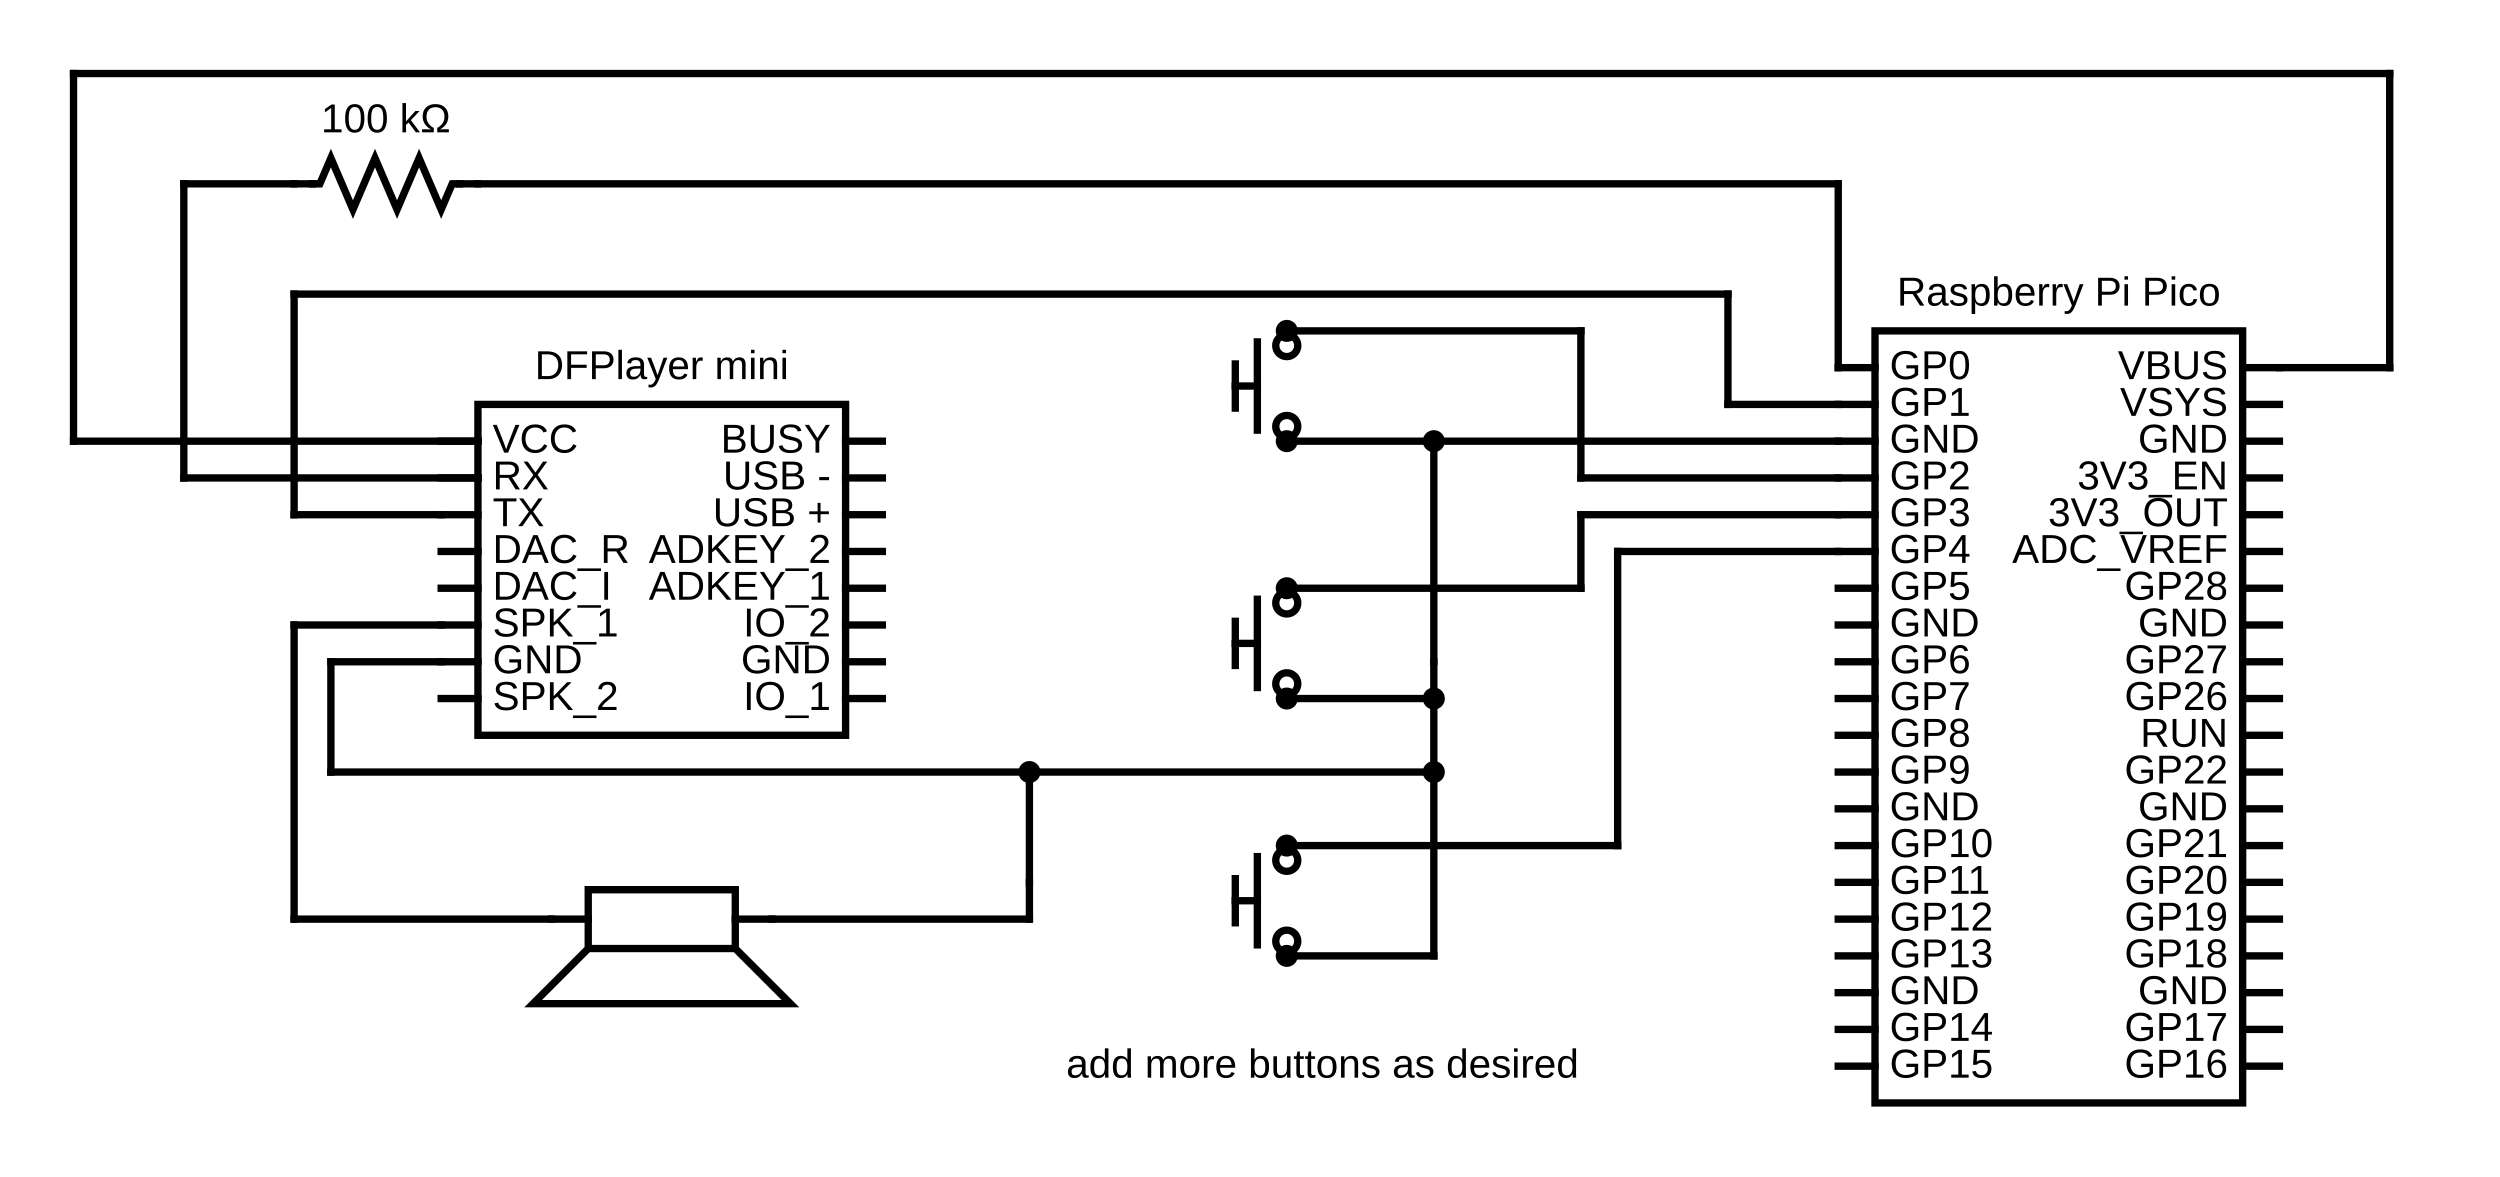
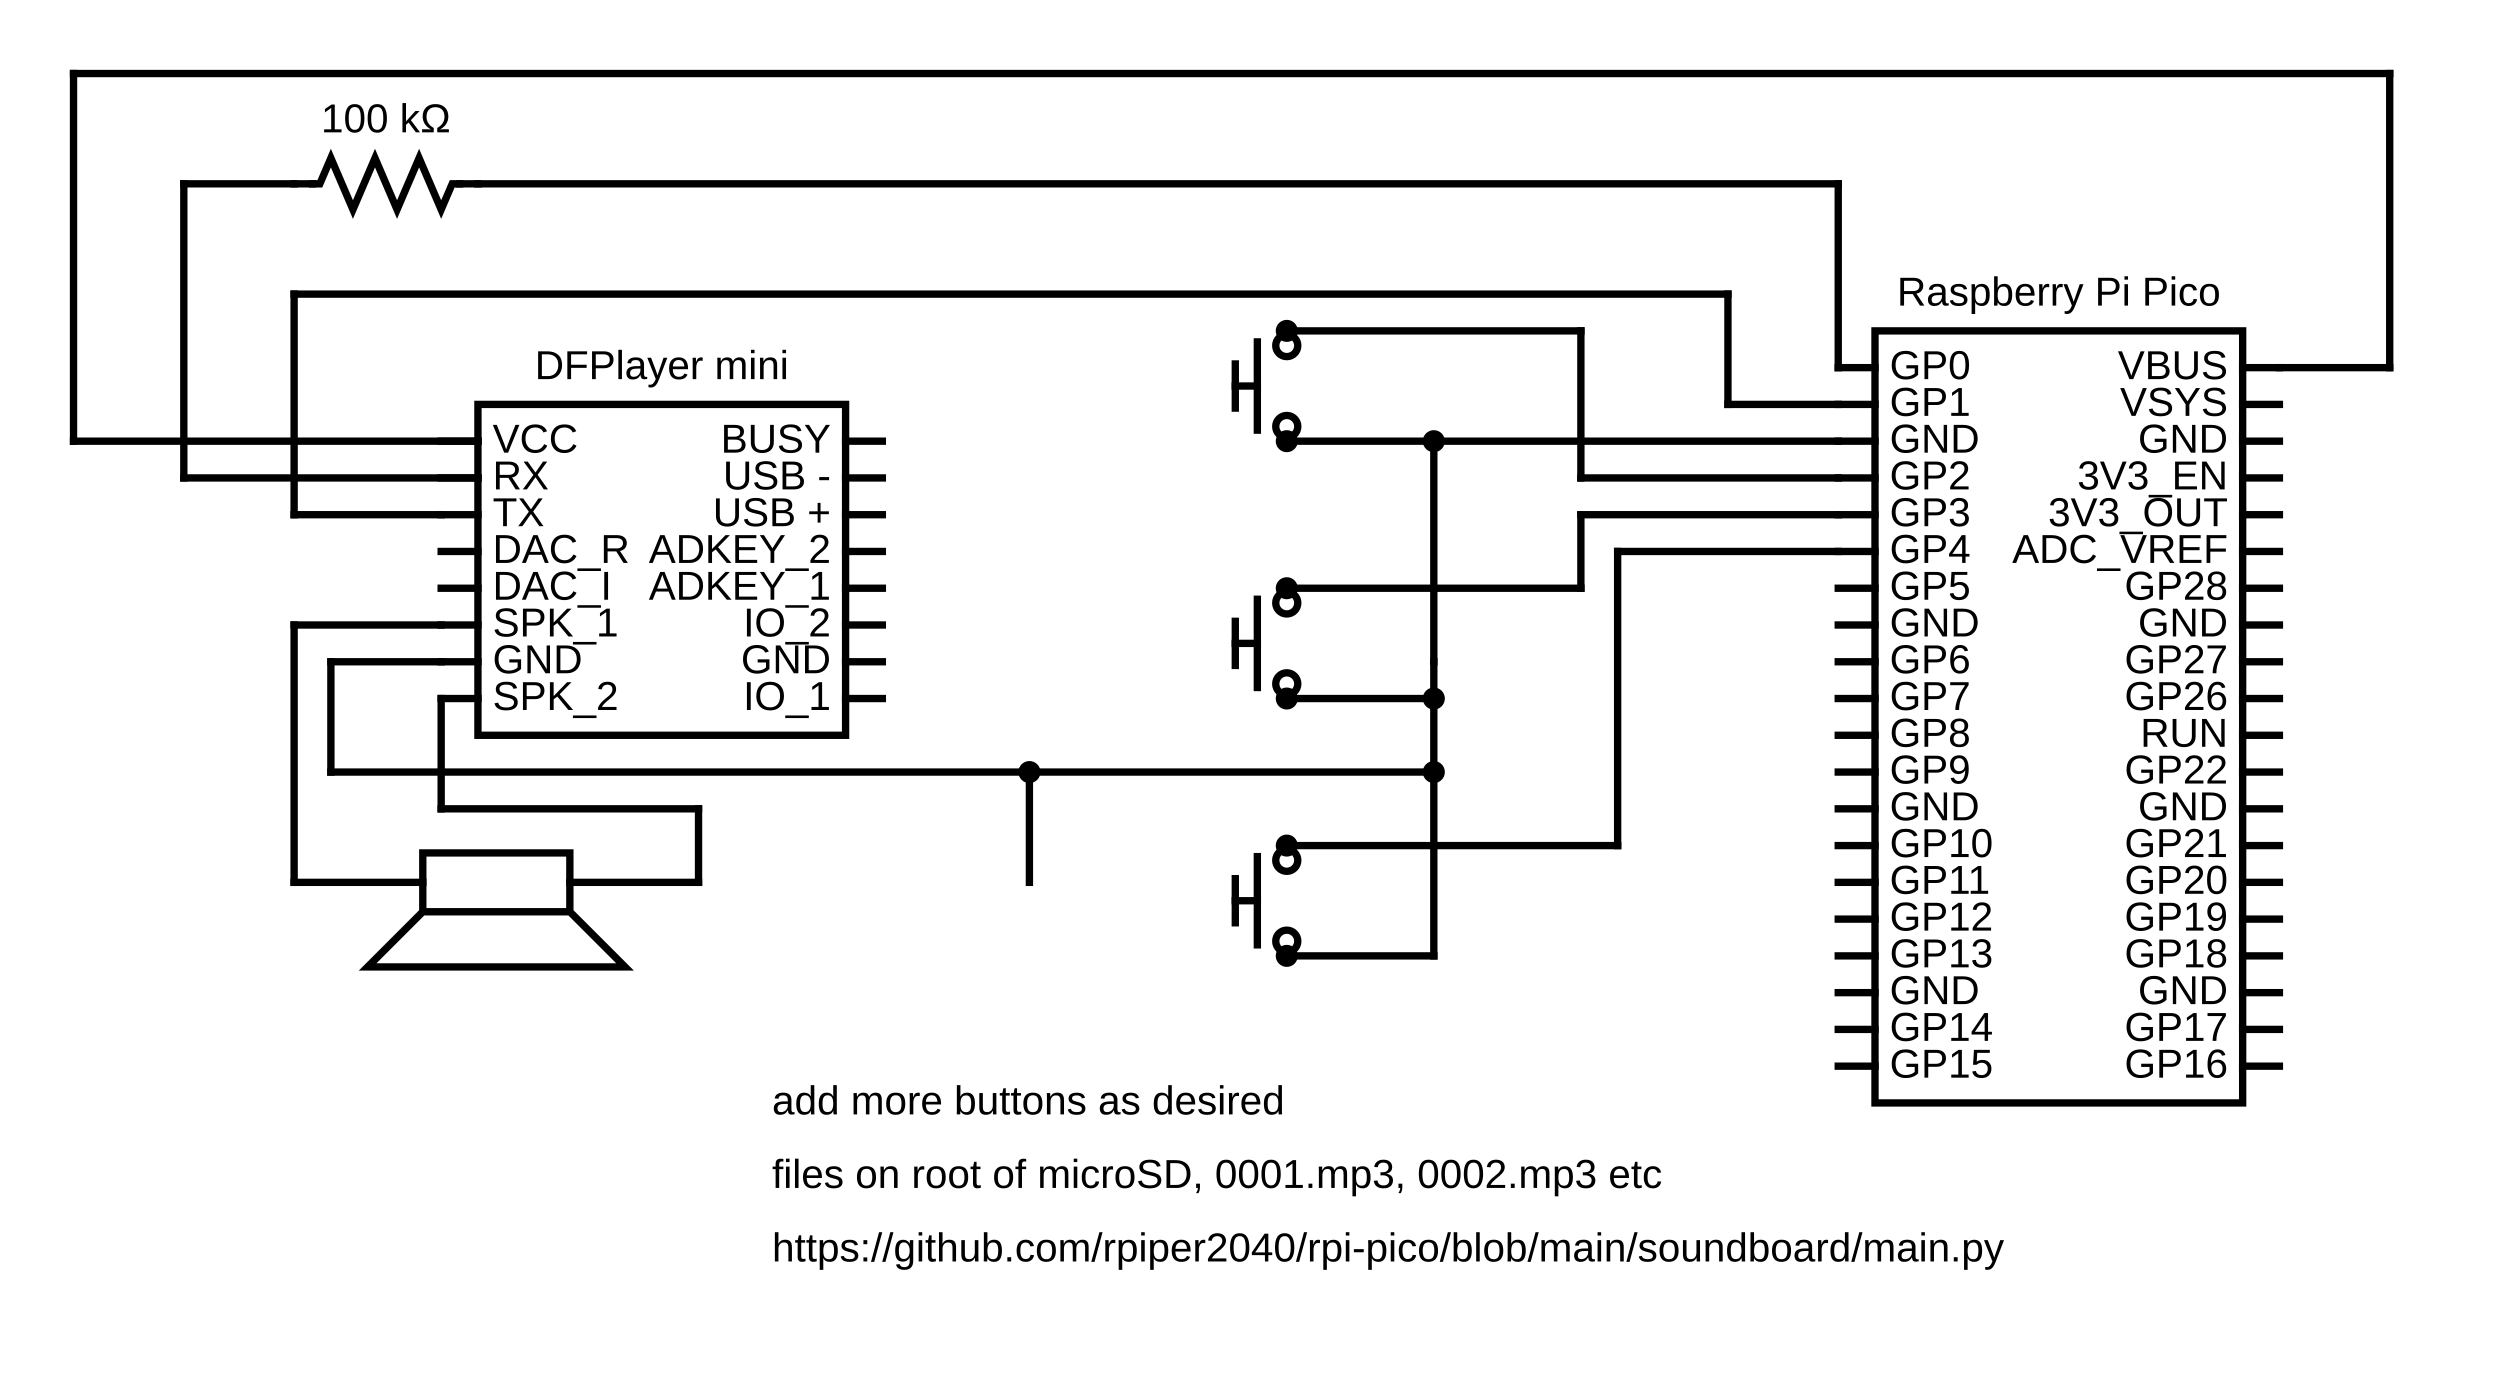
- <svg xmlns="http://www.w3.org/2000/svg" version="1.1" width="680" height="320">
-   <text x="290" y="290" style="font-family:Arial;font-size:11px;text-anchor:start" dominant-baseline="middle" transform="rotate(0, 290, 290)">add more buttons as desired</text>
-   <line x1="280" y1="240" x2="280" y2="250" style="stroke:rgb(0, 0, 0);stroke-linecap:square;stroke-width:2" />
+ <svg xmlns="http://www.w3.org/2000/svg" version="1.1" width="680" height="380">
+   <text x="210" y="340" style="font-family:Arial;font-size:11px;text-anchor:start" dominant-baseline="middle" transform="rotate(0, 210, 340)">https://github.com/rpiper2040/rpi-pico/blob/main/soundboard/main.py</text>
+   <text x="210" y="320" style="font-family:Arial;font-size:11px;text-anchor:start" dominant-baseline="middle" transform="rotate(0, 210, 320)">files on root of microSD, 0001.mp3, 0002.mp3 etc</text>
+   <line x1="190" y1="220" x2="190" y2="240" style="stroke:rgb(0, 0, 0);stroke-linecap:square;stroke-width:2" />
+   <line x1="120" y1="220" x2="190" y2="220" style="stroke:rgb(0, 0, 0);stroke-linecap:square;stroke-width:2" />
+   <text x="210" y="300" style="font-family:Arial;font-size:11px;text-anchor:start" dominant-baseline="middle" transform="rotate(0, 210, 300)">add more buttons as desired</text>
  <line x1="280" y1="210" x2="280" y2="240" style="stroke:rgb(0, 0, 0);stroke-linecap:square;stroke-width:2" />
-   <line x1="210" y1="250" x2="280" y2="250" style="stroke:rgb(0, 0, 0);stroke-linecap:square;stroke-width:2" />
  <line x1="90" y1="210" x2="390" y2="210" style="stroke:rgb(0, 0, 0);stroke-linecap:square;stroke-width:2" />
  <line x1="90" y1="180" x2="90" y2="210" style="stroke:rgb(0, 0, 0);stroke-linecap:square;stroke-width:2" />
-   <line x1="80" y1="250" x2="150" y2="250" style="stroke:rgb(0, 0, 0);stroke-linecap:square;stroke-width:2" />
-   <line x1="80" y1="170" x2="80" y2="250" style="stroke:rgb(0, 0, 0);stroke-linecap:square;stroke-width:2" />
+   <line x1="120" y1="190" x2="120" y2="220" style="stroke:rgb(0, 0, 0);stroke-linecap:square;stroke-width:2" />
+   <line x1="80" y1="170" x2="80" y2="240" style="stroke:rgb(0, 0, 0);stroke-linecap:square;stroke-width:2" />
  <line x1="80" y1="170" x2="120" y2="170" style="stroke:rgb(0, 0, 0);stroke-linecap:square;stroke-width:2" />
  <line x1="90" y1="180" x2="120" y2="180" style="stroke:rgb(0, 0, 0);stroke-linecap:square;stroke-width:2" />
  <line x1="80" y1="140" x2="120" y2="140" style="stroke:rgb(0, 0, 0);stroke-linecap:square;stroke-width:2" />
  <line x1="80" y1="80" x2="80" y2="140" style="stroke:rgb(0, 0, 0);stroke-linecap:square;stroke-width:2" />
  <line x1="80" y1="80" x2="470" y2="80" style="stroke:rgb(0, 0, 0);stroke-linecap:square;stroke-width:2" />
  <line x1="470" y1="80" x2="470" y2="110" style="stroke:rgb(0, 0, 0);stroke-linecap:square;stroke-width:2" />
  <line x1="470" y1="110" x2="500" y2="110" style="stroke:rgb(0, 0, 0);stroke-linecap:square;stroke-width:2" />
  <line x1="500" y1="50" x2="500" y2="100" style="stroke:rgb(0, 0, 0);stroke-linecap:square;stroke-width:2" />
  <line x1="130" y1="50" x2="500" y2="50" style="stroke:rgb(0, 0, 0);stroke-linecap:square;stroke-width:2" />
  <line x1="50" y1="50" x2="80" y2="50" style="stroke:rgb(0, 0, 0);stroke-linecap:square;stroke-width:2" />
  <line x1="50" y1="50" x2="50" y2="130" style="stroke:rgb(0, 0, 0);stroke-linecap:square;stroke-width:2" />
  <line x1="50" y1="130" x2="130" y2="130" style="stroke:rgb(0, 0, 0);stroke-linecap:square;stroke-width:2" />
  <line x1="80" y1="50" x2="85" y2="50" style="stroke:rgb(0, 0, 0);stroke-linecap:square;stroke-width:2" />
  <line x1="125" y1="50" x2="130" y2="50" style="stroke:rgb(0, 0, 0);stroke-linecap:square;stroke-width:2" />
  <path d="M 85,50 L 87,50 L 90,43 L 96,57 L 102,43 L 108,57 L 114,43 L 120,57 L 123,50 L 125,50" style="fill-opacity:0;fill:rgb(0, 0, 0);stroke:rgb(0, 0, 0);stroke-linecap:square;stroke-width:2" />
  <text x="105" y="36" style="font-family:Arial;font-size:11px;text-anchor:middle" dominant-baseline="baseline" transform="rotate(0, 105, 36)">100 kΩ</text>
  <line x1="20" y1="120" x2="130" y2="120" style="stroke:rgb(0, 0, 0);stroke-linecap:square;stroke-width:2" />
  <line x1="20" y1="20" x2="20" y2="120" style="stroke:rgb(0, 0, 0);stroke-linecap:square;stroke-width:2" />
  <line x1="20" y1="20" x2="650" y2="20" style="stroke:rgb(0, 0, 0);stroke-linecap:square;stroke-width:2" />
  <line x1="650" y1="20" x2="650" y2="100" style="stroke:rgb(0, 0, 0);stroke-linecap:square;stroke-width:2" />
  <line x1="620" y1="100" x2="650" y2="100" style="stroke:rgb(0, 0, 0);stroke-linecap:square;stroke-width:2" />
  <line x1="390" y1="190" x2="390" y2="260" style="stroke:rgb(0, 0, 0);stroke-linecap:square;stroke-width:2" />
  <line x1="350" y1="260" x2="390" y2="260" style="stroke:rgb(0, 0, 0);stroke-linecap:square;stroke-width:2" />
  <line x1="390" y1="180" x2="390" y2="190" style="stroke:rgb(0, 0, 0);stroke-linecap:square;stroke-width:2" />
  <line x1="390" y1="120" x2="390" y2="180" style="stroke:rgb(0, 0, 0);stroke-linecap:square;stroke-width:2" />
  <line x1="350" y1="190" x2="390" y2="190" style="stroke:rgb(0, 0, 0);stroke-linecap:square;stroke-width:2" />
  <line x1="350" y1="120" x2="500" y2="120" style="stroke:rgb(0, 0, 0);stroke-linecap:square;stroke-width:2" />
  <line x1="440" y1="150" x2="500" y2="150" style="stroke:rgb(0, 0, 0);stroke-linecap:square;stroke-width:2" />
  <line x1="440" y1="150" x2="440" y2="230" style="stroke:rgb(0, 0, 0);stroke-linecap:square;stroke-width:2" />
  <line x1="350" y1="230" x2="440" y2="230" style="stroke:rgb(0, 0, 0);stroke-linecap:square;stroke-width:2" />
  <line x1="430" y1="140" x2="500" y2="140" style="stroke:rgb(0, 0, 0);stroke-linecap:square;stroke-width:2" />
  <line x1="430" y1="140" x2="430" y2="160" style="stroke:rgb(0, 0, 0);stroke-linecap:square;stroke-width:2" />
  <line x1="350" y1="160" x2="430" y2="160" style="stroke:rgb(0, 0, 0);stroke-linecap:square;stroke-width:2" />
  <line x1="350" y1="90" x2="430" y2="90" style="stroke:rgb(0, 0, 0);stroke-linecap:square;stroke-width:2" />
  <line x1="430" y1="90" x2="430" y2="130" style="stroke:rgb(0, 0, 0);stroke-linecap:square;stroke-width:2" />
  <line x1="430" y1="130" x2="500" y2="130" style="stroke:rgb(0, 0, 0);stroke-linecap:square;stroke-width:2" />
  <line x1="350" y1="230" x2="350" y2="231" style="stroke:rgb(0, 0, 0);stroke-linecap:square;stroke-width:2" />
  <line x1="350" y1="259" x2="350" y2="260" style="stroke:rgb(0, 0, 0);stroke-linecap:square;stroke-width:2" />
  <ellipse cx="350" cy="234" rx="3" ry="3" style="fill-opacity:0;fill:rgb(0, 0, 0);stroke:rgb(0, 0, 0);stroke-width:2" />
  <ellipse cx="350" cy="256" rx="3" ry="3" style="fill-opacity:0;fill:rgb(0, 0, 0);stroke:rgb(0, 0, 0);stroke-width:2" />
  <line x1="342" y1="233" x2="342" y2="257" style="stroke:rgb(0, 0, 0);stroke-linecap:square;stroke-width:2" />
  <line x1="336" y1="239" x2="336" y2="251" style="stroke:rgb(0, 0, 0);stroke-linecap:square;stroke-width:2" />
  <line x1="336" y1="245" x2="342" y2="245" style="stroke:rgb(0, 0, 0);stroke-linecap:square;stroke-width:2" />
  <line x1="350" y1="160" x2="350" y2="161" style="stroke:rgb(0, 0, 0);stroke-linecap:square;stroke-width:2" />
  <line x1="350" y1="189" x2="350" y2="190" style="stroke:rgb(0, 0, 0);stroke-linecap:square;stroke-width:2" />
  <ellipse cx="350" cy="164" rx="3" ry="3" style="fill-opacity:0;fill:rgb(0, 0, 0);stroke:rgb(0, 0, 0);stroke-width:2" />
  <ellipse cx="350" cy="186" rx="3" ry="3" style="fill-opacity:0;fill:rgb(0, 0, 0);stroke:rgb(0, 0, 0);stroke-width:2" />
  <line x1="342" y1="163" x2="342" y2="187" style="stroke:rgb(0, 0, 0);stroke-linecap:square;stroke-width:2" />
  <line x1="336" y1="169" x2="336" y2="181" style="stroke:rgb(0, 0, 0);stroke-linecap:square;stroke-width:2" />
  <line x1="336" y1="175" x2="342" y2="175" style="stroke:rgb(0, 0, 0);stroke-linecap:square;stroke-width:2" />
  <line x1="350" y1="90" x2="350" y2="91" style="stroke:rgb(0, 0, 0);stroke-linecap:square;stroke-width:2" />
  <line x1="350" y1="119" x2="350" y2="120" style="stroke:rgb(0, 0, 0);stroke-linecap:square;stroke-width:2" />
  <ellipse cx="350" cy="94" rx="3" ry="3" style="fill-opacity:0;fill:rgb(0, 0, 0);stroke:rgb(0, 0, 0);stroke-width:2" />
  <ellipse cx="350" cy="116" rx="3" ry="3" style="fill-opacity:0;fill:rgb(0, 0, 0);stroke:rgb(0, 0, 0);stroke-width:2" />
  <line x1="342" y1="93" x2="342" y2="117" style="stroke:rgb(0, 0, 0);stroke-linecap:square;stroke-width:2" />
  <line x1="336" y1="99" x2="336" y2="111" style="stroke:rgb(0, 0, 0);stroke-linecap:square;stroke-width:2" />
  <line x1="336" y1="105" x2="342" y2="105" style="stroke:rgb(0, 0, 0);stroke-linecap:square;stroke-width:2" />
-   <line x1="150" y1="250" x2="160" y2="250" style="stroke:rgb(0, 0, 0);stroke-linecap:square;stroke-width:2" />
-   <line x1="200" y1="250" x2="210" y2="250" style="stroke:rgb(0, 0, 0);stroke-linecap:square;stroke-width:2" />
-   <path d="M 160,250 L 160,258 L 145,273 L 215,273 L 200,258 L 160,258 L 160,242 L 200,242 L 200,258" style="fill-opacity:0;fill:rgb(0, 0, 0);stroke:rgb(0, 0, 0);stroke-linecap:square;stroke-width:2" />
+   <line x1="80" y1="240" x2="115" y2="240" style="stroke:rgb(0, 0, 0);stroke-linecap:square;stroke-width:2" />
+   <line x1="155" y1="240" x2="190" y2="240" style="stroke:rgb(0, 0, 0);stroke-linecap:square;stroke-width:2" />
+   <path d="M 115,240 L 115,248 L 100,263 L 170,263 L 155,248 L 115,248 L 115,232 L 155,232 L 155,248" style="fill-opacity:0;fill:rgb(0, 0, 0);stroke:rgb(0, 0, 0);stroke-linecap:square;stroke-width:2" />
  <text x="180" y="100" style="font-family:Arial;font-size:11px;text-anchor:middle" dominant-baseline="middle" transform="rotate(0, 180, 100)">DFPlayer mini</text>
  <rect x="130" y="110" width="100" height="90" style="fill-opacity:0;fill:rgb(0, 0, 0);stroke:rgb(0, 0, 0);stroke-width:2" />
  <line x1="120" y1="120" x2="130" y2="120" style="stroke:rgb(0, 0, 0);stroke-linecap:square;stroke-width:2" />
  <text x="134" y="120" style="font-family:Arial;font-size:11px;text-anchor:start" dominant-baseline="middle" transform="rotate(0, 134, 120)">VCC</text>
  <line x1="230" y1="120" x2="240" y2="120" style="stroke:rgb(0, 0, 0);stroke-linecap:square;stroke-width:2" />
  <text x="226" y="120" style="font-family:Arial;font-size:11px;text-anchor:end" dominant-baseline="middle" transform="rotate(0, 226, 120)">BUSY</text>
  <line x1="120" y1="130" x2="130" y2="130" style="stroke:rgb(0, 0, 0);stroke-linecap:square;stroke-width:2" />
  <text x="134" y="130" style="font-family:Arial;font-size:11px;text-anchor:start" dominant-baseline="middle" transform="rotate(0, 134, 130)">RX</text>
  <line x1="230" y1="130" x2="240" y2="130" style="stroke:rgb(0, 0, 0);stroke-linecap:square;stroke-width:2" />
  <text x="226" y="130" style="font-family:Arial;font-size:11px;text-anchor:end" dominant-baseline="middle" transform="rotate(0, 226, 130)">USB -</text>
  <line x1="120" y1="140" x2="130" y2="140" style="stroke:rgb(0, 0, 0);stroke-linecap:square;stroke-width:2" />
  <text x="134" y="140" style="font-family:Arial;font-size:11px;text-anchor:start" dominant-baseline="middle" transform="rotate(0, 134, 140)">TX</text>
  <line x1="230" y1="140" x2="240" y2="140" style="stroke:rgb(0, 0, 0);stroke-linecap:square;stroke-width:2" />
  <text x="226" y="140" style="font-family:Arial;font-size:11px;text-anchor:end" dominant-baseline="middle" transform="rotate(0, 226, 140)">USB +</text>
  <line x1="120" y1="150" x2="130" y2="150" style="stroke:rgb(0, 0, 0);stroke-linecap:square;stroke-width:2" />
  <text x="134" y="150" style="font-family:Arial;font-size:11px;text-anchor:start" dominant-baseline="middle" transform="rotate(0, 134, 150)">DAC_R</text>
  <line x1="230" y1="150" x2="240" y2="150" style="stroke:rgb(0, 0, 0);stroke-linecap:square;stroke-width:2" />
  <text x="226" y="150" style="font-family:Arial;font-size:11px;text-anchor:end" dominant-baseline="middle" transform="rotate(0, 226, 150)">ADKEY_2</text>
  <line x1="120" y1="160" x2="130" y2="160" style="stroke:rgb(0, 0, 0);stroke-linecap:square;stroke-width:2" />
  <text x="134" y="160" style="font-family:Arial;font-size:11px;text-anchor:start" dominant-baseline="middle" transform="rotate(0, 134, 160)">DAC_I</text>
  <line x1="230" y1="160" x2="240" y2="160" style="stroke:rgb(0, 0, 0);stroke-linecap:square;stroke-width:2" />
  <text x="226" y="160" style="font-family:Arial;font-size:11px;text-anchor:end" dominant-baseline="middle" transform="rotate(0, 226, 160)">ADKEY_1</text>
  <line x1="120" y1="170" x2="130" y2="170" style="stroke:rgb(0, 0, 0);stroke-linecap:square;stroke-width:2" />
  <text x="134" y="170" style="font-family:Arial;font-size:11px;text-anchor:start" dominant-baseline="middle" transform="rotate(0, 134, 170)">SPK_1</text>
  <line x1="230" y1="170" x2="240" y2="170" style="stroke:rgb(0, 0, 0);stroke-linecap:square;stroke-width:2" />
  <text x="226" y="170" style="font-family:Arial;font-size:11px;text-anchor:end" dominant-baseline="middle" transform="rotate(0, 226, 170)">IO_2</text>
  <line x1="120" y1="180" x2="130" y2="180" style="stroke:rgb(0, 0, 0);stroke-linecap:square;stroke-width:2" />
  <text x="134" y="180" style="font-family:Arial;font-size:11px;text-anchor:start" dominant-baseline="middle" transform="rotate(0, 134, 180)">GND</text>
  <line x1="230" y1="180" x2="240" y2="180" style="stroke:rgb(0, 0, 0);stroke-linecap:square;stroke-width:2" />
  <text x="226" y="180" style="font-family:Arial;font-size:11px;text-anchor:end" dominant-baseline="middle" transform="rotate(0, 226, 180)">GND</text>
  <line x1="120" y1="190" x2="130" y2="190" style="stroke:rgb(0, 0, 0);stroke-linecap:square;stroke-width:2" />
  <text x="134" y="190" style="font-family:Arial;font-size:11px;text-anchor:start" dominant-baseline="middle" transform="rotate(0, 134, 190)">SPK_2</text>
  <line x1="230" y1="190" x2="240" y2="190" style="stroke:rgb(0, 0, 0);stroke-linecap:square;stroke-width:2" />
  <text x="226" y="190" style="font-family:Arial;font-size:11px;text-anchor:end" dominant-baseline="middle" transform="rotate(0, 226, 190)">IO_1</text>
  <text x="560" y="80" style="font-family:Arial;font-size:11px;text-anchor:middle" dominant-baseline="middle" transform="rotate(0, 560, 80)">Raspberry Pi Pico</text>
  <rect x="510" y="90" width="100" height="210" style="fill-opacity:0;fill:rgb(0, 0, 0);stroke:rgb(0, 0, 0);stroke-width:2" />
  <line x1="500" y1="100" x2="510" y2="100" style="stroke:rgb(0, 0, 0);stroke-linecap:square;stroke-width:2" />
  <text x="514" y="100" style="font-family:Arial;font-size:11px;text-anchor:start" dominant-baseline="middle" transform="rotate(0, 514, 100)">GP0</text>
  <line x1="610" y1="100" x2="620" y2="100" style="stroke:rgb(0, 0, 0);stroke-linecap:square;stroke-width:2" />
  <text x="606" y="100" style="font-family:Arial;font-size:11px;text-anchor:end" dominant-baseline="middle" transform="rotate(0, 606, 100)">VBUS</text>
  <line x1="500" y1="110" x2="510" y2="110" style="stroke:rgb(0, 0, 0);stroke-linecap:square;stroke-width:2" />
  <text x="514" y="110" style="font-family:Arial;font-size:11px;text-anchor:start" dominant-baseline="middle" transform="rotate(0, 514, 110)">GP1</text>
  <line x1="610" y1="110" x2="620" y2="110" style="stroke:rgb(0, 0, 0);stroke-linecap:square;stroke-width:2" />
  <text x="606" y="110" style="font-family:Arial;font-size:11px;text-anchor:end" dominant-baseline="middle" transform="rotate(0, 606, 110)">VSYS</text>
  <line x1="500" y1="120" x2="510" y2="120" style="stroke:rgb(0, 0, 0);stroke-linecap:square;stroke-width:2" />
  <text x="514" y="120" style="font-family:Arial;font-size:11px;text-anchor:start" dominant-baseline="middle" transform="rotate(0, 514, 120)">GND</text>
  <line x1="610" y1="120" x2="620" y2="120" style="stroke:rgb(0, 0, 0);stroke-linecap:square;stroke-width:2" />
  <text x="606" y="120" style="font-family:Arial;font-size:11px;text-anchor:end" dominant-baseline="middle" transform="rotate(0, 606, 120)">GND</text>
  <line x1="500" y1="130" x2="510" y2="130" style="stroke:rgb(0, 0, 0);stroke-linecap:square;stroke-width:2" />
  <text x="514" y="130" style="font-family:Arial;font-size:11px;text-anchor:start" dominant-baseline="middle" transform="rotate(0, 514, 130)">GP2</text>
  <line x1="610" y1="130" x2="620" y2="130" style="stroke:rgb(0, 0, 0);stroke-linecap:square;stroke-width:2" />
  <text x="606" y="130" style="font-family:Arial;font-size:11px;text-anchor:end" dominant-baseline="middle" transform="rotate(0, 606, 130)">3V3_EN</text>
  <line x1="500" y1="140" x2="510" y2="140" style="stroke:rgb(0, 0, 0);stroke-linecap:square;stroke-width:2" />
  <text x="514" y="140" style="font-family:Arial;font-size:11px;text-anchor:start" dominant-baseline="middle" transform="rotate(0, 514, 140)">GP3</text>
  <line x1="610" y1="140" x2="620" y2="140" style="stroke:rgb(0, 0, 0);stroke-linecap:square;stroke-width:2" />
  <text x="606" y="140" style="font-family:Arial;font-size:11px;text-anchor:end" dominant-baseline="middle" transform="rotate(0, 606, 140)">3V3_OUT</text>
  <line x1="500" y1="150" x2="510" y2="150" style="stroke:rgb(0, 0, 0);stroke-linecap:square;stroke-width:2" />
  <text x="514" y="150" style="font-family:Arial;font-size:11px;text-anchor:start" dominant-baseline="middle" transform="rotate(0, 514, 150)">GP4</text>
  <line x1="610" y1="150" x2="620" y2="150" style="stroke:rgb(0, 0, 0);stroke-linecap:square;stroke-width:2" />
  <text x="606" y="150" style="font-family:Arial;font-size:11px;text-anchor:end" dominant-baseline="middle" transform="rotate(0, 606, 150)">ADC_VREF</text>
  <line x1="500" y1="160" x2="510" y2="160" style="stroke:rgb(0, 0, 0);stroke-linecap:square;stroke-width:2" />
  <text x="514" y="160" style="font-family:Arial;font-size:11px;text-anchor:start" dominant-baseline="middle" transform="rotate(0, 514, 160)">GP5</text>
  <line x1="610" y1="160" x2="620" y2="160" style="stroke:rgb(0, 0, 0);stroke-linecap:square;stroke-width:2" />
  <text x="606" y="160" style="font-family:Arial;font-size:11px;text-anchor:end" dominant-baseline="middle" transform="rotate(0, 606, 160)">GP28</text>
  <line x1="500" y1="170" x2="510" y2="170" style="stroke:rgb(0, 0, 0);stroke-linecap:square;stroke-width:2" />
  <text x="514" y="170" style="font-family:Arial;font-size:11px;text-anchor:start" dominant-baseline="middle" transform="rotate(0, 514, 170)">GND</text>
  <line x1="610" y1="170" x2="620" y2="170" style="stroke:rgb(0, 0, 0);stroke-linecap:square;stroke-width:2" />
  <text x="606" y="170" style="font-family:Arial;font-size:11px;text-anchor:end" dominant-baseline="middle" transform="rotate(0, 606, 170)">GND</text>
  <line x1="500" y1="180" x2="510" y2="180" style="stroke:rgb(0, 0, 0);stroke-linecap:square;stroke-width:2" />
  <text x="514" y="180" style="font-family:Arial;font-size:11px;text-anchor:start" dominant-baseline="middle" transform="rotate(0, 514, 180)">GP6</text>
  <line x1="610" y1="180" x2="620" y2="180" style="stroke:rgb(0, 0, 0);stroke-linecap:square;stroke-width:2" />
  <text x="606" y="180" style="font-family:Arial;font-size:11px;text-anchor:end" dominant-baseline="middle" transform="rotate(0, 606, 180)">GP27</text>
  <line x1="500" y1="190" x2="510" y2="190" style="stroke:rgb(0, 0, 0);stroke-linecap:square;stroke-width:2" />
  <text x="514" y="190" style="font-family:Arial;font-size:11px;text-anchor:start" dominant-baseline="middle" transform="rotate(0, 514, 190)">GP7</text>
  <line x1="610" y1="190" x2="620" y2="190" style="stroke:rgb(0, 0, 0);stroke-linecap:square;stroke-width:2" />
  <text x="606" y="190" style="font-family:Arial;font-size:11px;text-anchor:end" dominant-baseline="middle" transform="rotate(0, 606, 190)">GP26</text>
  <line x1="500" y1="200" x2="510" y2="200" style="stroke:rgb(0, 0, 0);stroke-linecap:square;stroke-width:2" />
  <text x="514" y="200" style="font-family:Arial;font-size:11px;text-anchor:start" dominant-baseline="middle" transform="rotate(0, 514, 200)">GP8</text>
  <line x1="610" y1="200" x2="620" y2="200" style="stroke:rgb(0, 0, 0);stroke-linecap:square;stroke-width:2" />
  <text x="606" y="200" style="font-family:Arial;font-size:11px;text-anchor:end" dominant-baseline="middle" transform="rotate(0, 606, 200)">RUN</text>
  <line x1="500" y1="210" x2="510" y2="210" style="stroke:rgb(0, 0, 0);stroke-linecap:square;stroke-width:2" />
  <text x="514" y="210" style="font-family:Arial;font-size:11px;text-anchor:start" dominant-baseline="middle" transform="rotate(0, 514, 210)">GP9</text>
  <line x1="610" y1="210" x2="620" y2="210" style="stroke:rgb(0, 0, 0);stroke-linecap:square;stroke-width:2" />
  <text x="606" y="210" style="font-family:Arial;font-size:11px;text-anchor:end" dominant-baseline="middle" transform="rotate(0, 606, 210)">GP22</text>
  <line x1="500" y1="220" x2="510" y2="220" style="stroke:rgb(0, 0, 0);stroke-linecap:square;stroke-width:2" />
  <text x="514" y="220" style="font-family:Arial;font-size:11px;text-anchor:start" dominant-baseline="middle" transform="rotate(0, 514, 220)">GND</text>
  <line x1="610" y1="220" x2="620" y2="220" style="stroke:rgb(0, 0, 0);stroke-linecap:square;stroke-width:2" />
  <text x="606" y="220" style="font-family:Arial;font-size:11px;text-anchor:end" dominant-baseline="middle" transform="rotate(0, 606, 220)">GND</text>
  <line x1="500" y1="230" x2="510" y2="230" style="stroke:rgb(0, 0, 0);stroke-linecap:square;stroke-width:2" />
  <text x="514" y="230" style="font-family:Arial;font-size:11px;text-anchor:start" dominant-baseline="middle" transform="rotate(0, 514, 230)">GP10</text>
  <line x1="610" y1="230" x2="620" y2="230" style="stroke:rgb(0, 0, 0);stroke-linecap:square;stroke-width:2" />
  <text x="606" y="230" style="font-family:Arial;font-size:11px;text-anchor:end" dominant-baseline="middle" transform="rotate(0, 606, 230)">GP21</text>
  <line x1="500" y1="240" x2="510" y2="240" style="stroke:rgb(0, 0, 0);stroke-linecap:square;stroke-width:2" />
  <text x="514" y="240" style="font-family:Arial;font-size:11px;text-anchor:start" dominant-baseline="middle" transform="rotate(0, 514, 240)">GP11</text>
  <line x1="610" y1="240" x2="620" y2="240" style="stroke:rgb(0, 0, 0);stroke-linecap:square;stroke-width:2" />
  <text x="606" y="240" style="font-family:Arial;font-size:11px;text-anchor:end" dominant-baseline="middle" transform="rotate(0, 606, 240)">GP20</text>
  <line x1="500" y1="250" x2="510" y2="250" style="stroke:rgb(0, 0, 0);stroke-linecap:square;stroke-width:2" />
  <text x="514" y="250" style="font-family:Arial;font-size:11px;text-anchor:start" dominant-baseline="middle" transform="rotate(0, 514, 250)">GP12</text>
  <line x1="610" y1="250" x2="620" y2="250" style="stroke:rgb(0, 0, 0);stroke-linecap:square;stroke-width:2" />
  <text x="606" y="250" style="font-family:Arial;font-size:11px;text-anchor:end" dominant-baseline="middle" transform="rotate(0, 606, 250)">GP19</text>
  <line x1="500" y1="260" x2="510" y2="260" style="stroke:rgb(0, 0, 0);stroke-linecap:square;stroke-width:2" />
  <text x="514" y="260" style="font-family:Arial;font-size:11px;text-anchor:start" dominant-baseline="middle" transform="rotate(0, 514, 260)">GP13</text>
  <line x1="610" y1="260" x2="620" y2="260" style="stroke:rgb(0, 0, 0);stroke-linecap:square;stroke-width:2" />
  <text x="606" y="260" style="font-family:Arial;font-size:11px;text-anchor:end" dominant-baseline="middle" transform="rotate(0, 606, 260)">GP18</text>
  <line x1="500" y1="270" x2="510" y2="270" style="stroke:rgb(0, 0, 0);stroke-linecap:square;stroke-width:2" />
  <text x="514" y="270" style="font-family:Arial;font-size:11px;text-anchor:start" dominant-baseline="middle" transform="rotate(0, 514, 270)">GND</text>
  <line x1="610" y1="270" x2="620" y2="270" style="stroke:rgb(0, 0, 0);stroke-linecap:square;stroke-width:2" />
  <text x="606" y="270" style="font-family:Arial;font-size:11px;text-anchor:end" dominant-baseline="middle" transform="rotate(0, 606, 270)">GND</text>
  <line x1="500" y1="280" x2="510" y2="280" style="stroke:rgb(0, 0, 0);stroke-linecap:square;stroke-width:2" />
  <text x="514" y="280" style="font-family:Arial;font-size:11px;text-anchor:start" dominant-baseline="middle" transform="rotate(0, 514, 280)">GP14</text>
  <line x1="610" y1="280" x2="620" y2="280" style="stroke:rgb(0, 0, 0);stroke-linecap:square;stroke-width:2" />
  <text x="606" y="280" style="font-family:Arial;font-size:11px;text-anchor:end" dominant-baseline="middle" transform="rotate(0, 606, 280)">GP17</text>
  <line x1="500" y1="290" x2="510" y2="290" style="stroke:rgb(0, 0, 0);stroke-linecap:square;stroke-width:2" />
  <text x="514" y="290" style="font-family:Arial;font-size:11px;text-anchor:start" dominant-baseline="middle" transform="rotate(0, 514, 290)">GP15</text>
  <line x1="610" y1="290" x2="620" y2="290" style="stroke:rgb(0, 0, 0);stroke-linecap:square;stroke-width:2" />
  <text x="606" y="290" style="font-family:Arial;font-size:11px;text-anchor:end" dominant-baseline="middle" transform="rotate(0, 606, 290)">GP16</text>
  <ellipse cx="280" cy="210" rx="2" ry="2" style="fill-opacity:1;fill:rgb(0, 0, 0);stroke:rgb(0, 0, 0);stroke-width:2" />
  <ellipse cx="390" cy="210" rx="2" ry="2" style="fill-opacity:1;fill:rgb(0, 0, 0);stroke:rgb(0, 0, 0);stroke-width:2" />
  <ellipse cx="390" cy="190" rx="2" ry="2" style="fill-opacity:1;fill:rgb(0, 0, 0);stroke:rgb(0, 0, 0);stroke-width:2" />
  <ellipse cx="350" cy="260" rx="2" ry="2" style="fill-opacity:1;fill:rgb(0, 0, 0);stroke:rgb(0, 0, 0);stroke-width:2" />
  <ellipse cx="390" cy="120" rx="2" ry="2" style="fill-opacity:1;fill:rgb(0, 0, 0);stroke:rgb(0, 0, 0);stroke-width:2" />
  <ellipse cx="350" cy="190" rx="2" ry="2" style="fill-opacity:1;fill:rgb(0, 0, 0);stroke:rgb(0, 0, 0);stroke-width:2" />
  <ellipse cx="350" cy="120" rx="2" ry="2" style="fill-opacity:1;fill:rgb(0, 0, 0);stroke:rgb(0, 0, 0);stroke-width:2" />
  <ellipse cx="350" cy="230" rx="2" ry="2" style="fill-opacity:1;fill:rgb(0, 0, 0);stroke:rgb(0, 0, 0);stroke-width:2" />
  <ellipse cx="350" cy="160" rx="2" ry="2" style="fill-opacity:1;fill:rgb(0, 0, 0);stroke:rgb(0, 0, 0);stroke-width:2" />
  <ellipse cx="350" cy="90" rx="2" ry="2" style="fill-opacity:1;fill:rgb(0, 0, 0);stroke:rgb(0, 0, 0);stroke-width:2" />
</svg>
